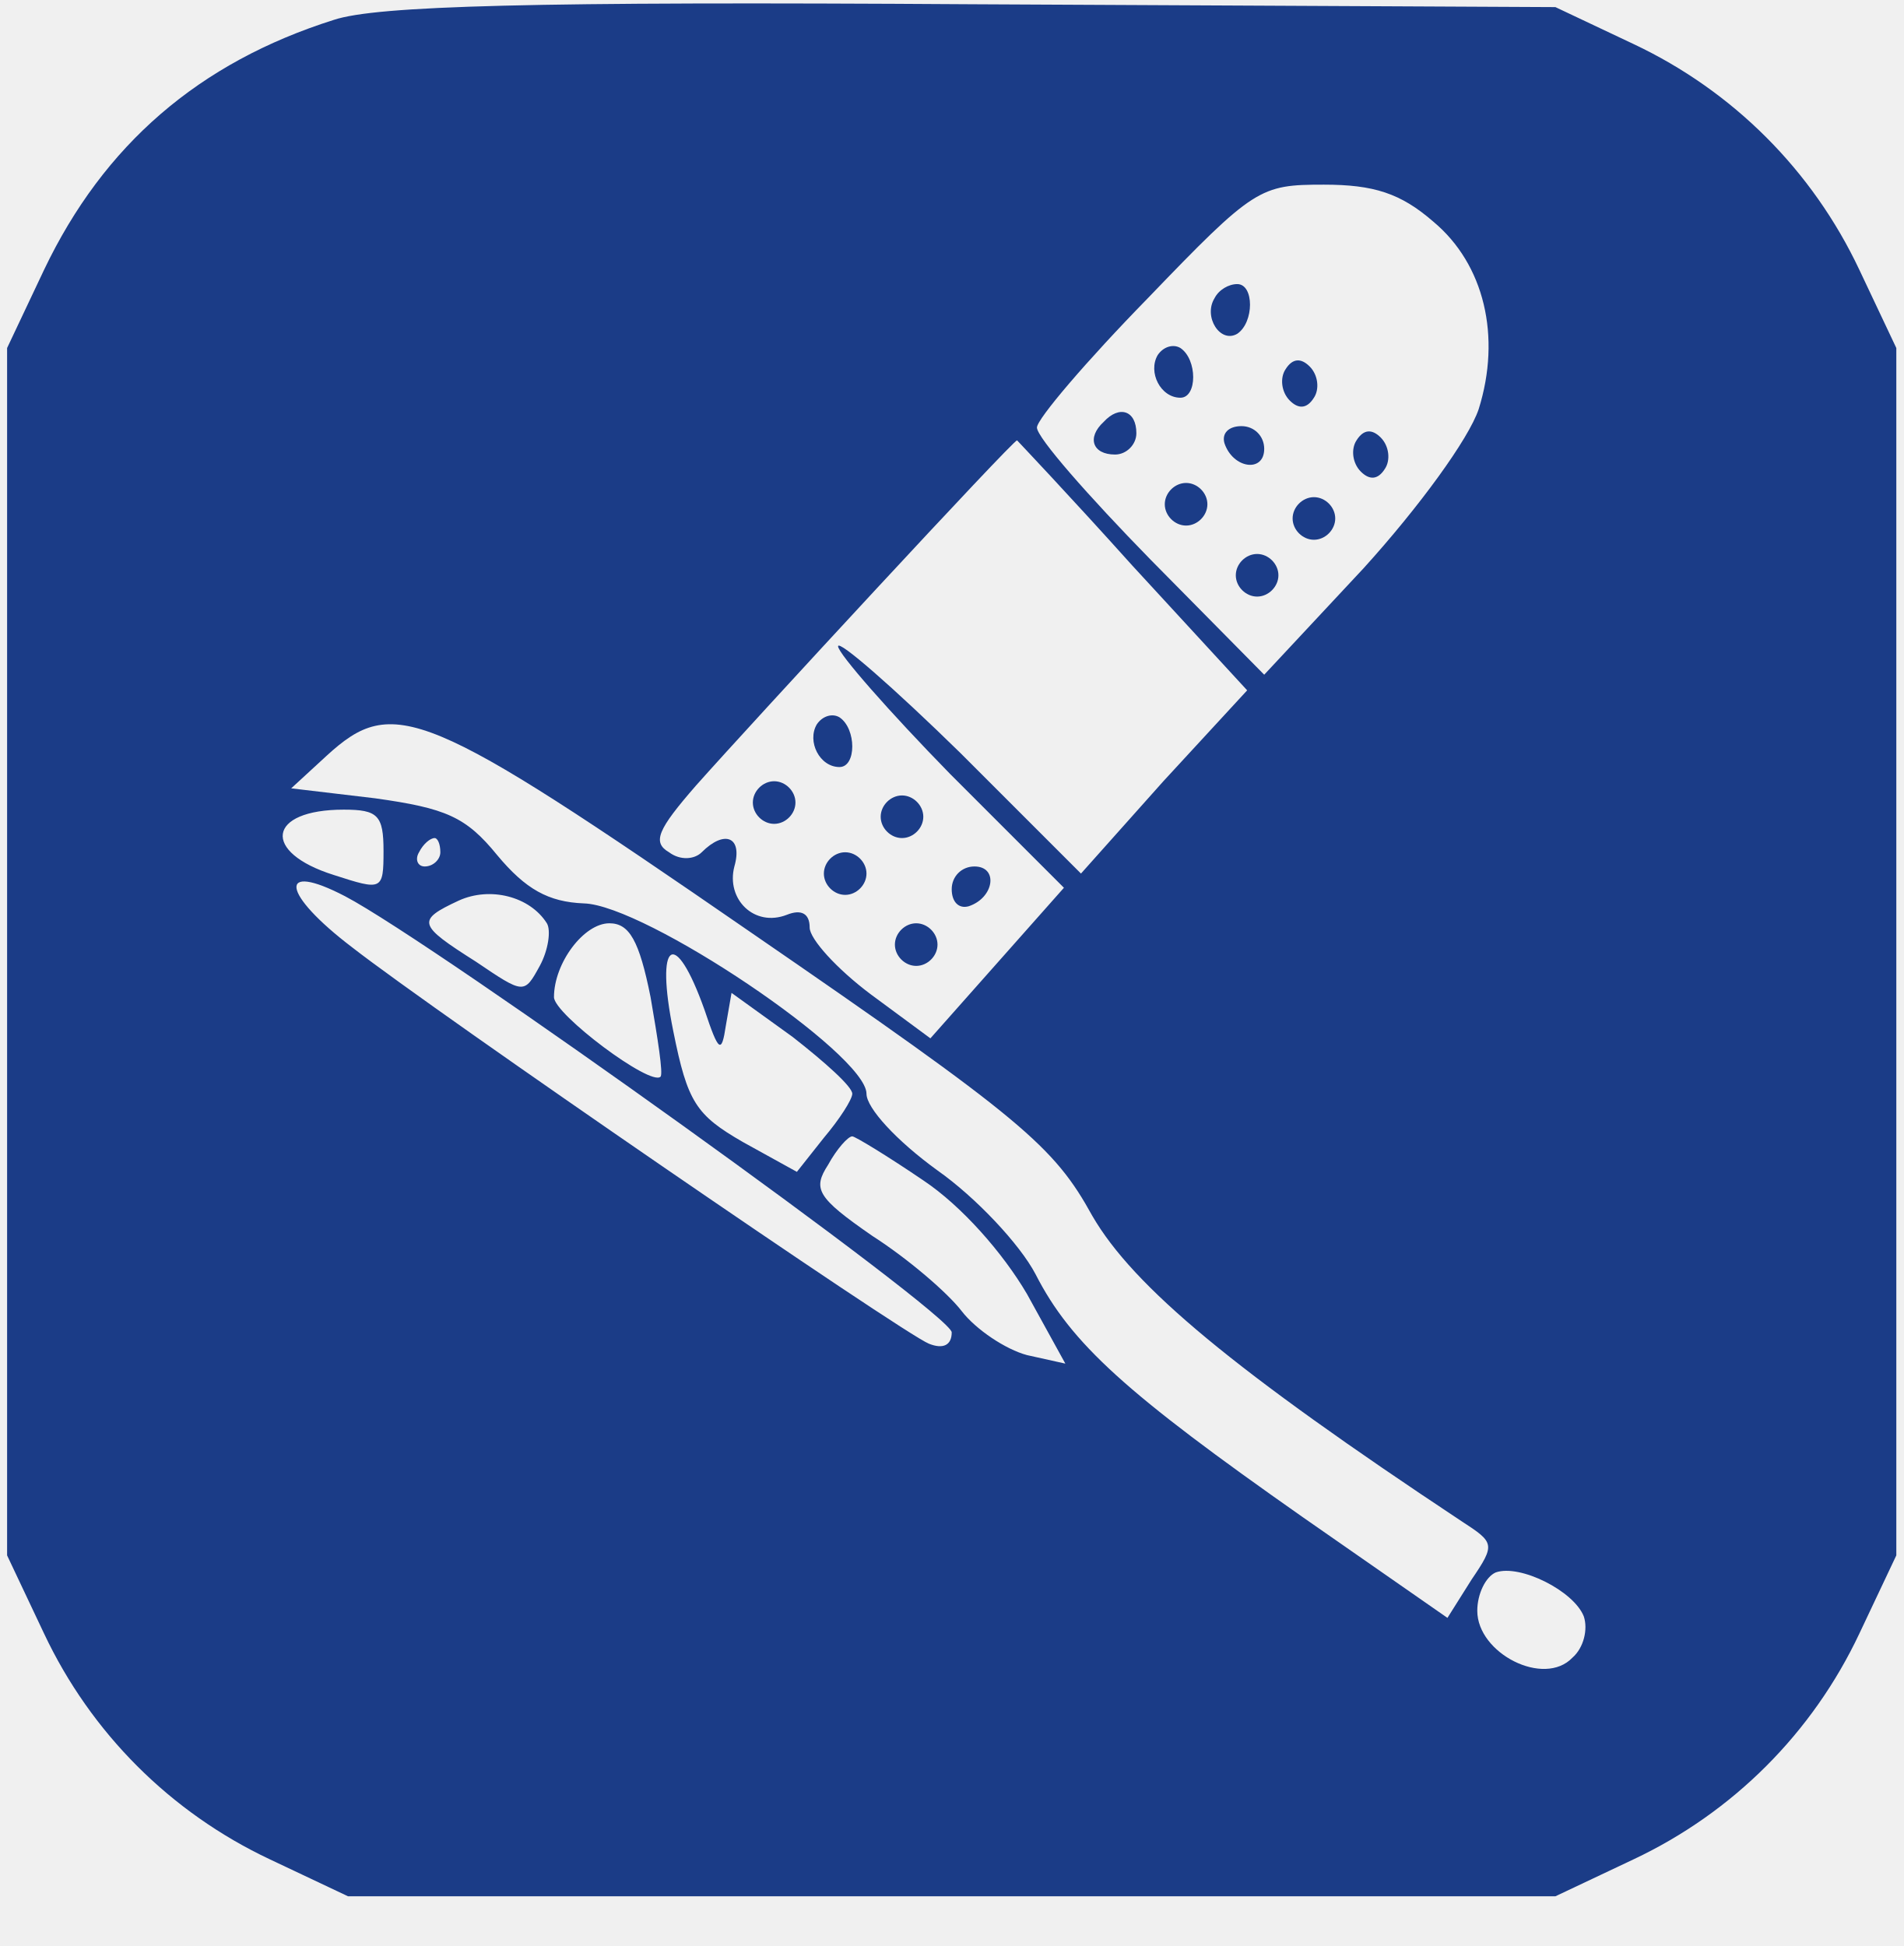
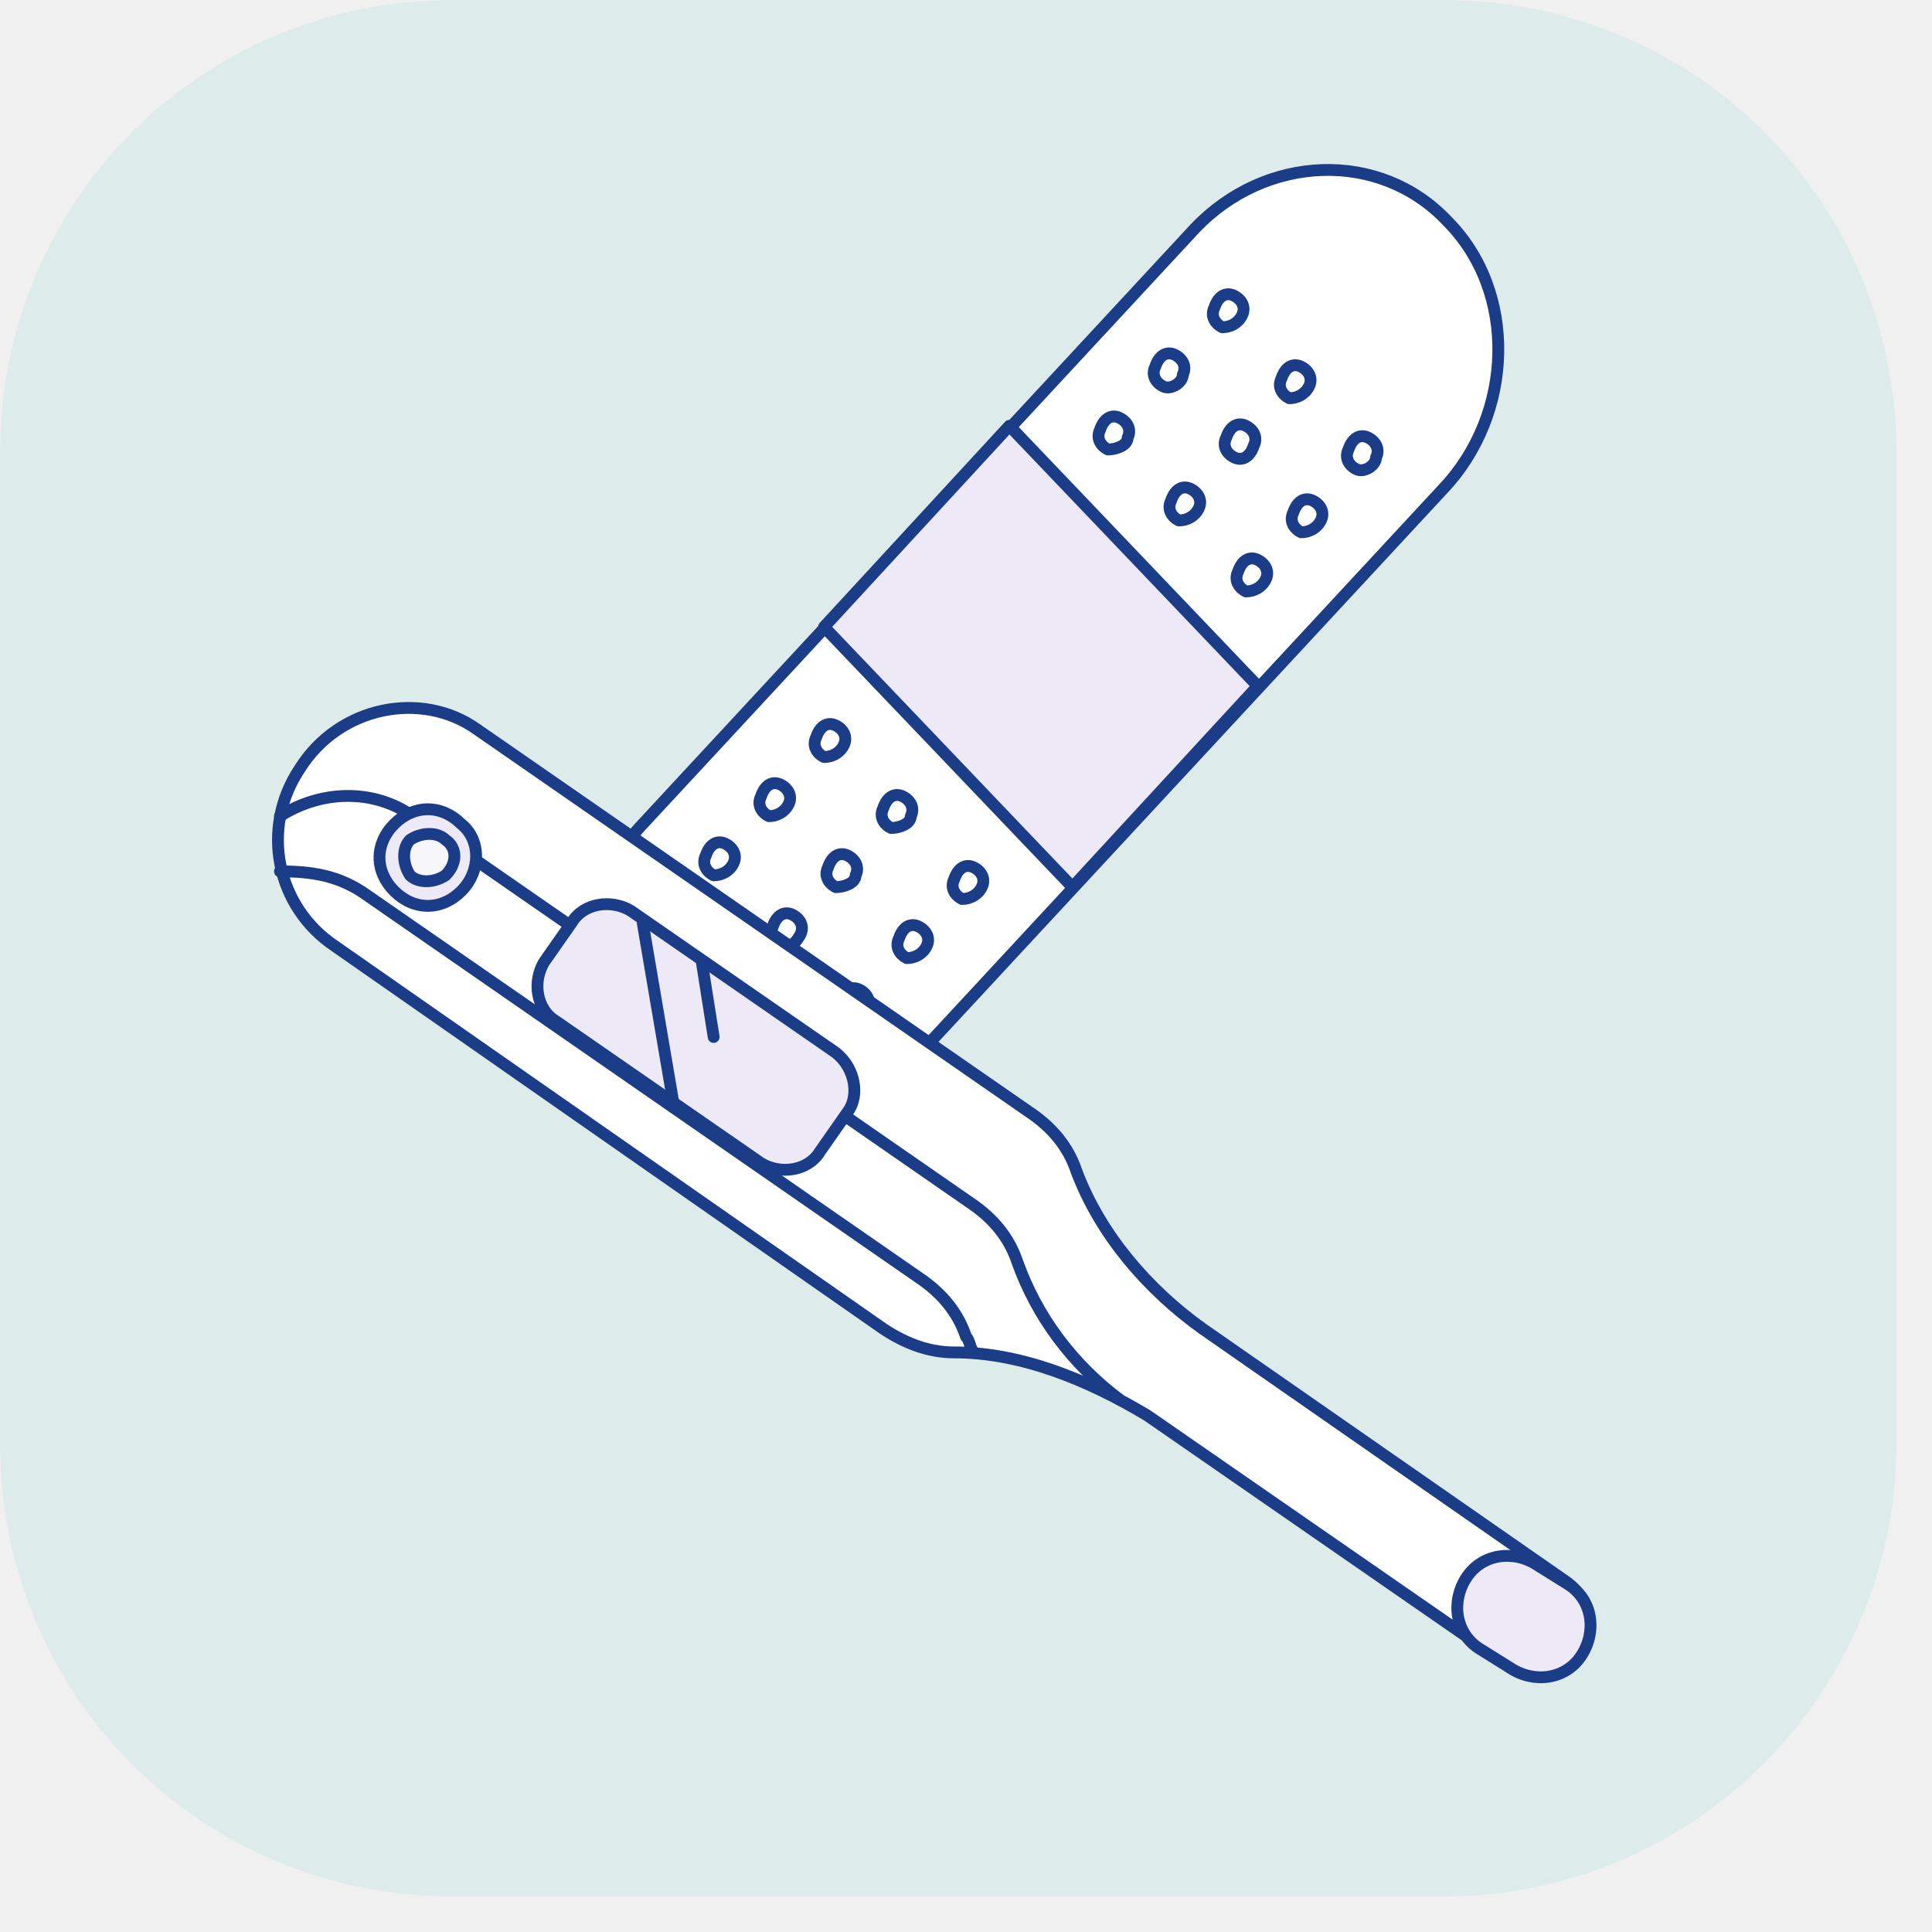
- <svg xmlns="http://www.w3.org/2000/svg" version="1.0" width="134pt" height="137pt" viewBox="0 0 134 137" preserveAspectRatio="xMidYMid meet">
-   <g transform="translate(0,137) scale(0.1,-0.1)" fill="#1B3C87" stroke="none">
-     <path d="M235 1356 c-95 -30 -162 -88 -204 -176 l-26 -55 0 -425 0 -425 26 -55 c33 -70 89 -126 159 -159 l55 -26 425 0 425 0 55 26 c70 33 126 89 159 159 l26 55 0 425 0 425 -26 55 c-33 70 -89 126 -159 159 l-55 26 -410 2 c-311 2 -420 -1 -450 -11z m774 -142 c36 -30 48 -81 32 -132 -7 -21 -42 -69 -81 -112 l-70 -75 -80 81 c-44 45 -80 86 -80 93 0 6 35 47 78 91 75 78 79 80 124 80 35 0 54 -6 77 -26z m-212 -242 l81 -88 -59 -64 -58 -65 -85 85 c-47 46 -86 80 -86 75 0 -5 36 -46 79 -90 l80 -80 -47 -53 -47 -53 -42 31 c-24 18 -43 39 -43 47 0 10 -6 13 -16 9 -23 -9 -43 11 -37 34 6 21 -7 26 -23 10 -5 -5 -15 -6 -23 0 -12 7 -8 16 19 47 40 45 223 243 226 243 0 0 37 -39 81 -88z m-269 -258 c192 -132 214 -151 241 -200 29 -50 100 -109 260 -215 23 -15 24 -16 7 -41 l-17 -27 -102 71 c-124 87 -163 122 -188 171 -11 21 -42 54 -69 73 -29 21 -50 44 -50 54 0 28 -156 133 -199 134 -25 1 -41 10 -61 34 -22 27 -36 33 -86 40 l-59 7 25 23 c47 43 69 34 298 -124z m-258 57 c0 -28 -1 -28 -35 -17 -51 16 -47 46 7 46 24 0 28 -4 28 -29z m40 -1 c0 -5 -5 -10 -11 -10 -5 0 -7 5 -4 10 3 6 8 10 11 10 2 0 4 -4 4 -10z m-67 -31 c63 -33 427 -294 427 -307 0 -9 -6 -12 -16 -8 -18 7 -347 233 -406 279 -50 38 -53 61 -5 36z m142 -19 c3 -5 1 -19 -5 -30 -11 -20 -11 -20 -45 3 -41 26 -42 29 -12 43 22 10 50 3 62 -16z m73 -52 c5 -29 9 -54 7 -56 -7 -7 -75 44 -75 56 0 24 21 52 39 52 14 0 21 -12 29 -52z m38 -9 c10 -30 12 -31 15 -11 l4 23 43 -31 c23 -18 42 -35 42 -40 0 -4 -9 -18 -20 -31 l-19 -24 -38 21 c-33 19 -39 28 -49 78 -13 64 1 74 22 15z m154 -120 c27 -18 56 -51 73 -80 l27 -49 -27 6 c-15 4 -36 18 -46 31 -10 13 -38 37 -63 53 -39 27 -42 33 -31 50 6 11 14 20 17 20 2 0 25 -14 50 -31z m465 -307 c3 -9 0 -22 -8 -29 -20 -21 -67 3 -67 33 0 12 6 24 13 27 17 6 55 -13 62 -31z" />
-     <path d="M855 1160 c-8 -13 4 -32 16 -25 12 8 12 35 0 35 -6 0 -13 -4 -16 -10z" />
-     <path d="M815 1120 c-7 -12 2 -30 16 -30 12 0 12 27 0 35 -5 3 -12 1 -16 -5z" />
-     <path d="M905 1110 c-4 -6 -3 -16 3 -22 6 -6 12 -6 17 2 4 6 3 16 -3 22 -6 6 -12 6 -17 -2z" />
-     <path d="M777 1073 c-12 -11 -8 -23 8 -23 8 0 15 7 15 15 0 16 -12 20 -23 8z" />
-     <path d="M862 1058 c6 -18 28 -21 28 -4 0 9 -7 16 -16 16 -9 0 -14 -5 -12 -12z" />
-     <path d="M955 1060 c-4 -6 -3 -16 3 -22 6 -6 12 -6 17 2 4 6 3 16 -3 22 -6 6 -12 6 -17 -2z" />
-     <path d="M820 1015 c0 -8 7 -15 15 -15 8 0 15 7 15 15 0 8 -7 15 -15 15 -8 0 -15 -7 -15 -15z" />
-     <path d="M910 1005 c0 -8 7 -15 15 -15 8 0 15 7 15 15 0 8 -7 15 -15 15 -8 0 -15 -7 -15 -15z" />
-     <path d="M870 965 c0 -8 7 -15 15 -15 8 0 15 7 15 15 0 8 -7 15 -15 15 -8 0 -15 -7 -15 -15z" />
-     <path d="M575 860 c-7 -12 2 -30 16 -30 12 0 12 27 0 35 -5 3 -12 1 -16 -5z" />
-     <path d="M530 805 c0 -8 7 -15 15 -15 8 0 15 7 15 15 0 8 -7 15 -15 15 -8 0 -15 -7 -15 -15z" />
-     <path d="M620 795 c0 -8 7 -15 15 -15 8 0 15 7 15 15 0 8 -7 15 -15 15 -8 0 -15 -7 -15 -15z" />
-     <path d="M580 755 c0 -8 7 -15 15 -15 8 0 15 7 15 15 0 8 -7 15 -15 15 -8 0 -15 -7 -15 -15z" />
-     <path d="M670 744 c0 -9 5 -14 12 -12 18 6 21 28 4 28 -9 0 -16 -7 -16 -16z" />
-     <path d="M630 705 c0 -8 7 -15 15 -15 8 0 15 7 15 15 0 8 -7 15 -15 15 -8 0 -15 -7 -15 -15z" />
-   </g>
+ <svg xmlns="http://www.w3.org/2000/svg" width="49" height="49" viewBox="0 0 49 49" fill="none">
+   <path d="M11.5 0H36.6C43 0 48.1 5.1 48.1 11.5V36.6C48.1 42.9 43 48.1 36.6 48.1H11.5C5.1 48.1 0 43 0 36.6V11.5C0 5.1 5.1 0 11.5 0Z" fill="#3AD1B5" fill-opacity="0.1" />
+   <path d="M16.3 20.9C14.5 22.8 14.4 25.9 16.2 27.7C17.9 29.5 20.8 29.4 22.6 27.5L36.6 12.4C38.4 10.5 38.5 7.4 36.7 5.6C35 3.8 32.1 3.9 30.3 5.8L16.3 20.9Z" fill="white" stroke="#1B3C87" stroke-width="0.3" stroke-miterlimit="10" stroke-linecap="round" stroke-linejoin="round" />
+   <path d="M25.6 10.8L31.9 17.4L27.2 22.5L20.9 15.9L25.6 10.8Z" fill="#EDE9F7" stroke="#1B3C87" stroke-width="0.3" stroke-miterlimit="10" stroke-linecap="round" stroke-linejoin="round" />
+   <path d="M28.6 11.1C28.7 10.9 28.6 10.7 28.4 10.6C28.2 10.5 28 10.6 27.9 10.9C27.8 11.1 27.9 11.3 28.1 11.4C28.3 11.4 28.6 11.3 28.6 11.1Z" stroke="#1B3C87" stroke-width="0.3" stroke-miterlimit="10" stroke-linecap="round" stroke-linejoin="round" />
+   <path d="M30.4 12.9C30.5 12.7 30.4 12.5 30.2 12.4C30 12.3 29.8 12.4 29.7 12.7C29.6 12.9 29.7 13.1 29.9 13.2C30.1 13.2 30.3 13.1 30.4 12.9Z" stroke="#1B3C87" stroke-width="0.3" stroke-miterlimit="10" stroke-linecap="round" stroke-linejoin="round" />
+   <path d="M32.1 14.7C32.2 14.5 32.1 14.3 31.9 14.2C31.7 14.1 31.5 14.2 31.4 14.5C31.3 14.7 31.4 14.9 31.6 15C31.8 15 32 14.9 32.1 14.7Z" stroke="#1B3C87" stroke-width="0.3" stroke-miterlimit="10" stroke-linecap="round" stroke-linejoin="round" />
+   <path d="M30 9.5C30.1 9.3 30 9.1 29.8 9C29.6 8.9 29.4 9 29.3 9.3C29.2 9.5 29.3 9.7 29.5 9.8C29.7 9.9 30 9.7 30 9.5Z" stroke="#1B3C87" stroke-width="0.3" stroke-miterlimit="10" stroke-linecap="round" stroke-linejoin="round" />
+   <path d="M31.8 11.3C31.9 11.1 31.8 10.9 31.6 10.8C31.4 10.7 31.2 10.8 31.1 11.1C31 11.3 31.1 11.5 31.3 11.6C31.5 11.7 31.7 11.6 31.8 11.3Z" stroke="#1B3C87" stroke-width="0.3" stroke-miterlimit="10" stroke-linecap="round" stroke-linejoin="round" />
+   <path d="M33.5 13.2C33.6 13 33.5 12.8 33.3 12.7C33.1 12.6 32.9 12.7 32.8 13C32.7 13.2 32.8 13.4 33 13.5C33.2 13.5 33.4 13.4 33.5 13.2Z" stroke="#1B3C87" stroke-width="0.3" stroke-miterlimit="10" stroke-linecap="round" stroke-linejoin="round" />
+   <path d="M31.5 8C31.6 7.8 31.5 7.6 31.3 7.5C31.1 7.4 30.9 7.5 30.8 7.8C30.7 8 30.8 8.2 31 8.3C31.2 8.3 31.4 8.2 31.5 8Z" stroke="#1B3C87" stroke-width="0.3" stroke-miterlimit="10" stroke-linecap="round" stroke-linejoin="round" />
+   <path d="M33.2 9.8C33.3 9.6 33.2 9.4 33 9.3C32.8 9.2 32.6 9.3 32.5 9.6C32.4 9.8 32.5 10 32.7 10.1C32.9 10.1 33.1 10 33.2 9.8Z" stroke="#1B3C87" stroke-width="0.3" stroke-miterlimit="10" stroke-linecap="round" stroke-linejoin="round" />
+   <path d="M34.9 11.6C35 11.4 34.9 11.2 34.7 11.1C34.5 11 34.3 11.1 34.2 11.4C34.1 11.6 34.2 11.8 34.4 11.9C34.6 12 34.9 11.8 34.9 11.6Z" stroke="#1B3C87" stroke-width="0.3" stroke-miterlimit="10" stroke-linecap="round" stroke-linejoin="round" />
+   <path d="M18.6 21.9C18.7 21.7 18.6 21.5 18.4 21.4C18.2 21.3 18 21.4 17.9 21.7C17.8 21.9 17.9 22.1 18.1 22.2C18.3 22.2 18.5 22.1 18.6 21.9Z" stroke="#1B3C87" stroke-width="0.3" stroke-miterlimit="10" stroke-linecap="round" stroke-linejoin="round" />
+   <path d="M20.3 23.7C20.4 23.5 20.3 23.3 20.1 23.2C19.9 23.1 19.7 23.2 19.6 23.5C19.5 23.7 19.6 23.9 19.8 24C20 24.1 20.2 23.9 20.3 23.7Z" stroke="#1B3C87" stroke-width="0.3" stroke-miterlimit="10" stroke-linecap="round" stroke-linejoin="round" />
+   <path d="M22 25.6C22.1 25.4 22 25.2 21.8 25.1C21.6 25 21.4 25.1 21.3 25.4C21.2 25.6 21.3 25.8 21.5 25.9C21.7 25.9 22 25.8 22 25.6Z" stroke="#1B3C87" stroke-width="0.3" stroke-miterlimit="10" stroke-linecap="round" stroke-linejoin="round" />
+   <path d="M20 20.4C20.1 20.2 20 20 19.8 19.9C19.6 19.8 19.4 19.9 19.3 20.2C19.2 20.4 19.3 20.6 19.5 20.7C19.7 20.7 19.9 20.6 20 20.4Z" stroke="#1B3C87" stroke-width="0.3" stroke-miterlimit="10" stroke-linecap="round" stroke-linejoin="round" />
+   <path d="M21.7 22.2C21.8 22 21.7 21.8 21.5 21.7C21.3 21.6 21.1 21.7 21 22C20.9 22.2 21 22.4 21.2 22.5C21.4 22.5 21.7 22.4 21.7 22.2Z" stroke="#1B3C87" stroke-width="0.3" stroke-miterlimit="10" stroke-linecap="round" stroke-linejoin="round" />
+   <path d="M23.5 24C23.6 23.8 23.5 23.6 23.3 23.5C23.1 23.4 22.9 23.5 22.8 23.8C22.7 24 22.8 24.2 23 24.3C23.2 24.3 23.4 24.2 23.5 24Z" stroke="#1B3C87" stroke-width="0.3" stroke-miterlimit="10" stroke-linecap="round" stroke-linejoin="round" />
+   <path d="M21.4 18.9C21.5 18.7 21.4 18.5 21.2 18.4C21 18.3 20.8 18.4 20.7 18.7C20.6 18.9 20.7 19.1 20.9 19.2C21.1 19.2 21.3 19.1 21.4 18.9Z" stroke="#1B3C87" stroke-width="0.3" stroke-miterlimit="10" stroke-linecap="round" stroke-linejoin="round" />
+   <path d="M23.1 20.7C23.2 20.5 23.1 20.3 22.9 20.2C22.7 20.1 22.5 20.2 22.4 20.5C22.3 20.7 22.4 20.9 22.6 21C22.8 21 23.1 20.9 23.1 20.7Z" stroke="#1B3C87" stroke-width="0.3" stroke-miterlimit="10" stroke-linecap="round" stroke-linejoin="round" />
+   <path d="M24.9 22.5C25 22.3 24.9 22.1 24.7 22C24.5 21.9 24.3 22 24.2 22.3C24.1 22.5 24.2 22.7 24.4 22.8C24.6 22.8 24.8 22.7 24.9 22.5Z" stroke="#1B3C87" stroke-width="0.3" stroke-miterlimit="10" stroke-linecap="round" stroke-linejoin="round" />
+   <path d="M7.6 19.5C6.6 21 7 23 8.5 24L22.4 33.7C23 34.1 23.6 34.3 24.2 34.3C25.9 34.3 27.6 35 29.1 35.9L38.2 42.2C38.8 42.6 39.6 42.5 40 42C40.5 41.4 40.3 40.5 39.7 40.1L30.5 33.7C29.1 32.7 27.9 31.3 27.3 29.7C27.1 29.1 26.7 28.6 26.1 28.2L12.1 18.5C10.7 17.5 8.6 17.9 7.6 19.5Z" fill="white" stroke="#1B3C87" stroke-width="0.3" stroke-miterlimit="10" stroke-linecap="round" stroke-linejoin="round" />
+   <path d="M28.4 35.5C27.2 34.6 26.3 33.4 25.8 32C25.6 31.4 25.2 30.9 24.6 30.5L10.6 20.8C9.6 20 8.2 20 7.1 20.7" stroke="#1B3C87" stroke-width="0.3" stroke-miterlimit="10" stroke-linecap="round" stroke-linejoin="round" />
+   <path d="M24.7 34.3C24.6 34.2 24.6 34 24.5 33.9C24.3 33.3 23.9 32.8 23.3 32.4L9.3 22.7C8.6 22.2 7.9 22.1 7.1 22.1" stroke="#1B3C87" stroke-width="0.3" stroke-miterlimit="10" stroke-linecap="round" stroke-linejoin="round" />
+   <path d="M40.1 42C39.7 42.6 38.9 42.7 38.3 42.3L37.5 41.8C36.9 41.4 36.8 40.6 37.2 40C37.6 39.4 38.4 39.3 39 39.7L39.8 40.2C40.4 40.6 40.5 41.4 40.1 42Z" fill="#EDE9F7" stroke="#1B3C87" stroke-width="0.3" stroke-miterlimit="10" stroke-linecap="round" stroke-linejoin="round" />
+   <path d="M21.5 28.2L20.8 29.2C20.5 29.7 19.8 29.8 19.3 29.5L14.1 25.9C13.6 25.6 13.5 24.9 13.8 24.4L14.5 23.4C14.8 22.9 15.5 22.8 16 23.1L21.2 26.7C21.7 27.1 21.8 27.8 21.5 28.2Z" fill="#EDE9F7" stroke="#1B3C87" stroke-width="0.3" stroke-miterlimit="10" stroke-linecap="round" stroke-linejoin="round" />
+   <path d="M16.3 23.4L17.1 28.1" stroke="#1B3C87" stroke-width="0.3" stroke-miterlimit="10" stroke-linecap="round" stroke-linejoin="round" />
+   <path d="M17.8 24.4L18.1 26.3" stroke="#1B3C87" stroke-width="0.3" stroke-miterlimit="10" stroke-linecap="round" stroke-linejoin="round" />
+   <path d="M11.7 20.9C11.2 20.4 10.5 20.4 10 20.9C9.5 21.4 9.5 22.1 10 22.6C10.5 23.1 11.2 23.1 11.7 22.6C12.2 22.1 12.2 21.3 11.7 20.9Z" fill="#EDE9F7" stroke="#1B3C87" stroke-width="0.3" stroke-miterlimit="10" stroke-linecap="round" stroke-linejoin="round" />
+   <path d="M11.3 21.3C11.1 21.1 10.7 21.1 10.4 21.3C10.2 21.5 10.2 21.9 10.4 22.2C10.6 22.4 11 22.4 11.3 22.2C11.6 21.9 11.6 21.5 11.3 21.3Z" fill="#F7F6FB" stroke="#1B3C87" stroke-width="0.3" stroke-miterlimit="10" stroke-linecap="round" stroke-linejoin="round" />
</svg>
